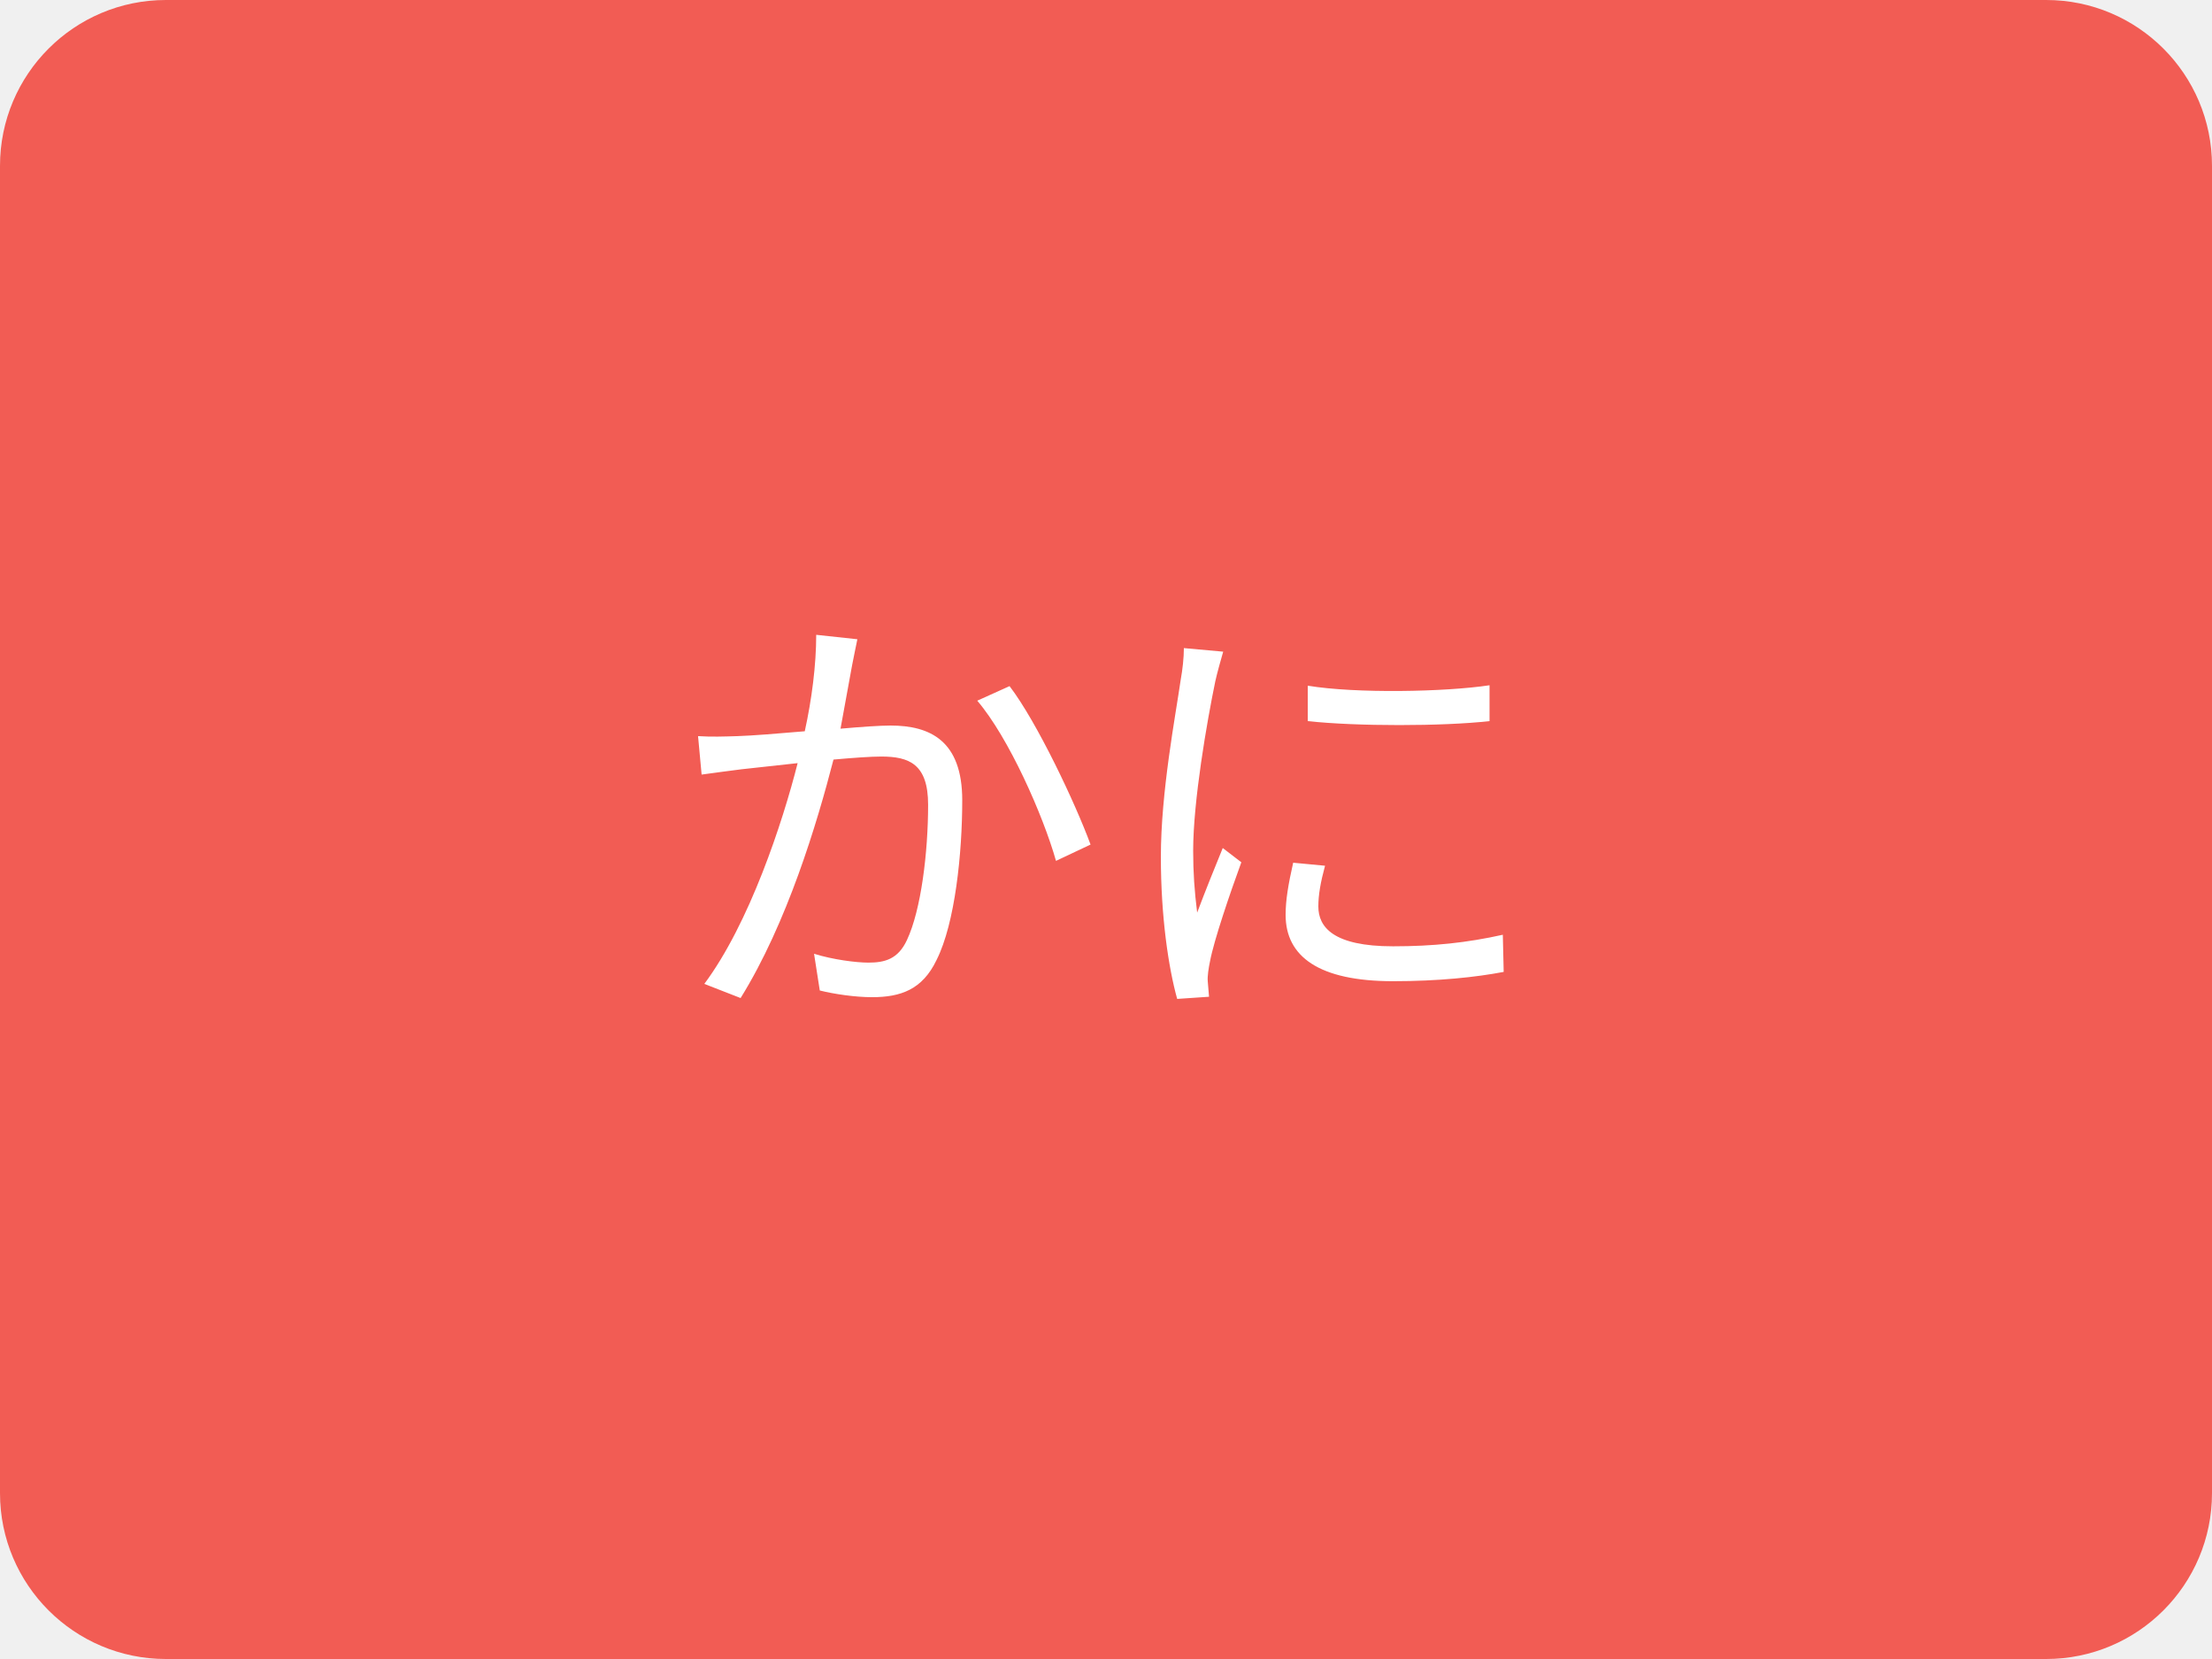
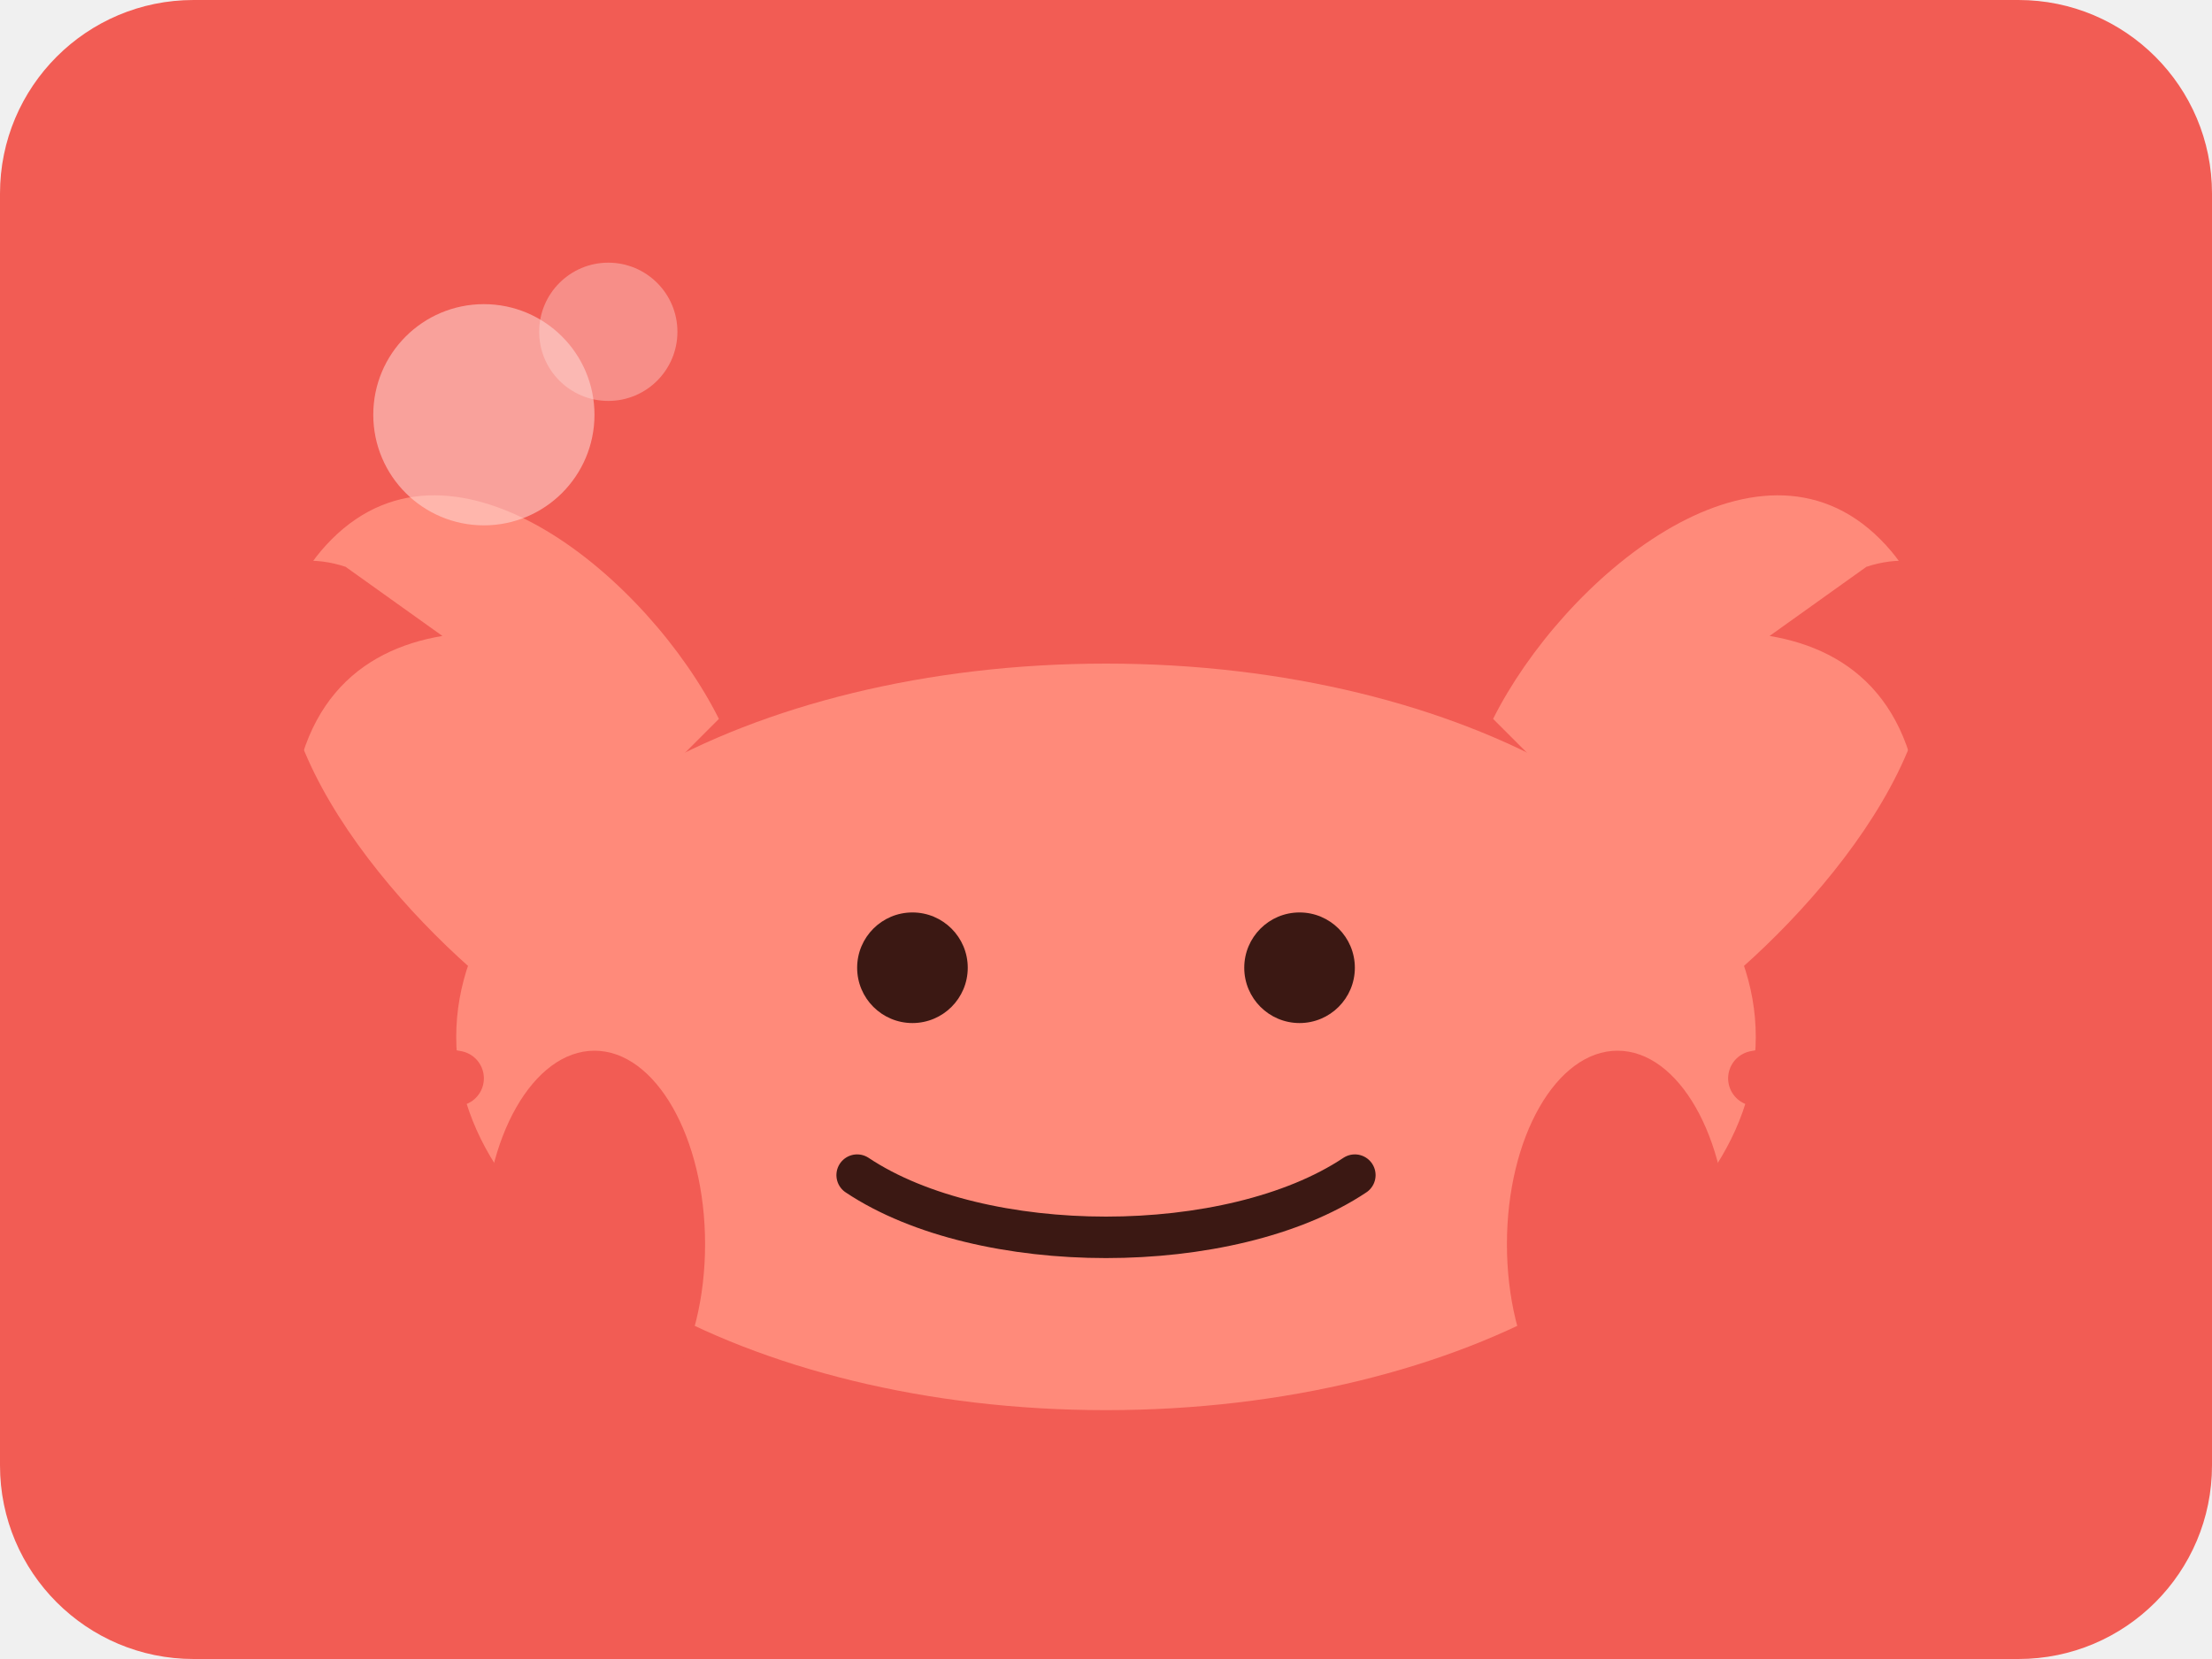
<svg xmlns="http://www.w3.org/2000/svg" viewBox="0 0 320 240">
-   <rect width="320" height="240" fill="#F25C54" rx="24" />
-   <text x="50%" y="50%" dominant-baseline="middle" text-anchor="middle" font-family="Noto Sans JP, sans-serif" font-size="64" fill="#fff">かに</text>
+   <rect width="320" height="240" fill="#F25C54" rx="28" />
+   <g transform="translate(160 150)">
+     <ellipse cx="0" cy="0" rx="94" ry="54" fill="#FF8A7A" />
+     <path d="M-92-10c-18-16-38-44-20-62 18-18 46 6 56 26" fill="#FF8A7A" />
+     <path d="M92-10c18-16 38-44 20-62-18-18-46 6-56 26" fill="#FF8A7A" />
+     <g fill="#F25C54">
+       <path d="M-110-68c-18-6-30 20-8 40 0-20 10-28 22-30" />
+       <path d="M110-68c18-6 30 20 8 40 0-20-10-28-22-30" />
+     </g>
+     <g fill="#F25C54">
+       <ellipse cx="-74" cy="30" rx="16" ry="28" />
+       <ellipse cx="74" cy="30" rx="16" ry="28" />
+     </g>
+     <g fill="#3B1813">
+       <circle cx="-28" cy="-10" r="8" />
+       <circle cx="28" cy="-10" r="8" />
+     </g>
+     <path d="M-36 20c18 12 54 12 72 0" fill="none" stroke="#3B1813" stroke-width="6" stroke-linecap="round" />
+     <g stroke="#F25C54" stroke-width="8" stroke-linecap="round">
+       <path d="M-94 6l-34-6" />
+       <path d="M-92 22l-32 12" />
+       <path d="M94 6l34-6" />
+       <path d="M92 22l32 12" />
+     </g>
+   </g>
+   <circle cx="70" cy="60" r="16" fill="#FFDAD6" opacity="0.55" />
+   <circle cx="88" cy="48" r="10" fill="#FFDAD6" opacity="0.4" />
</svg>
